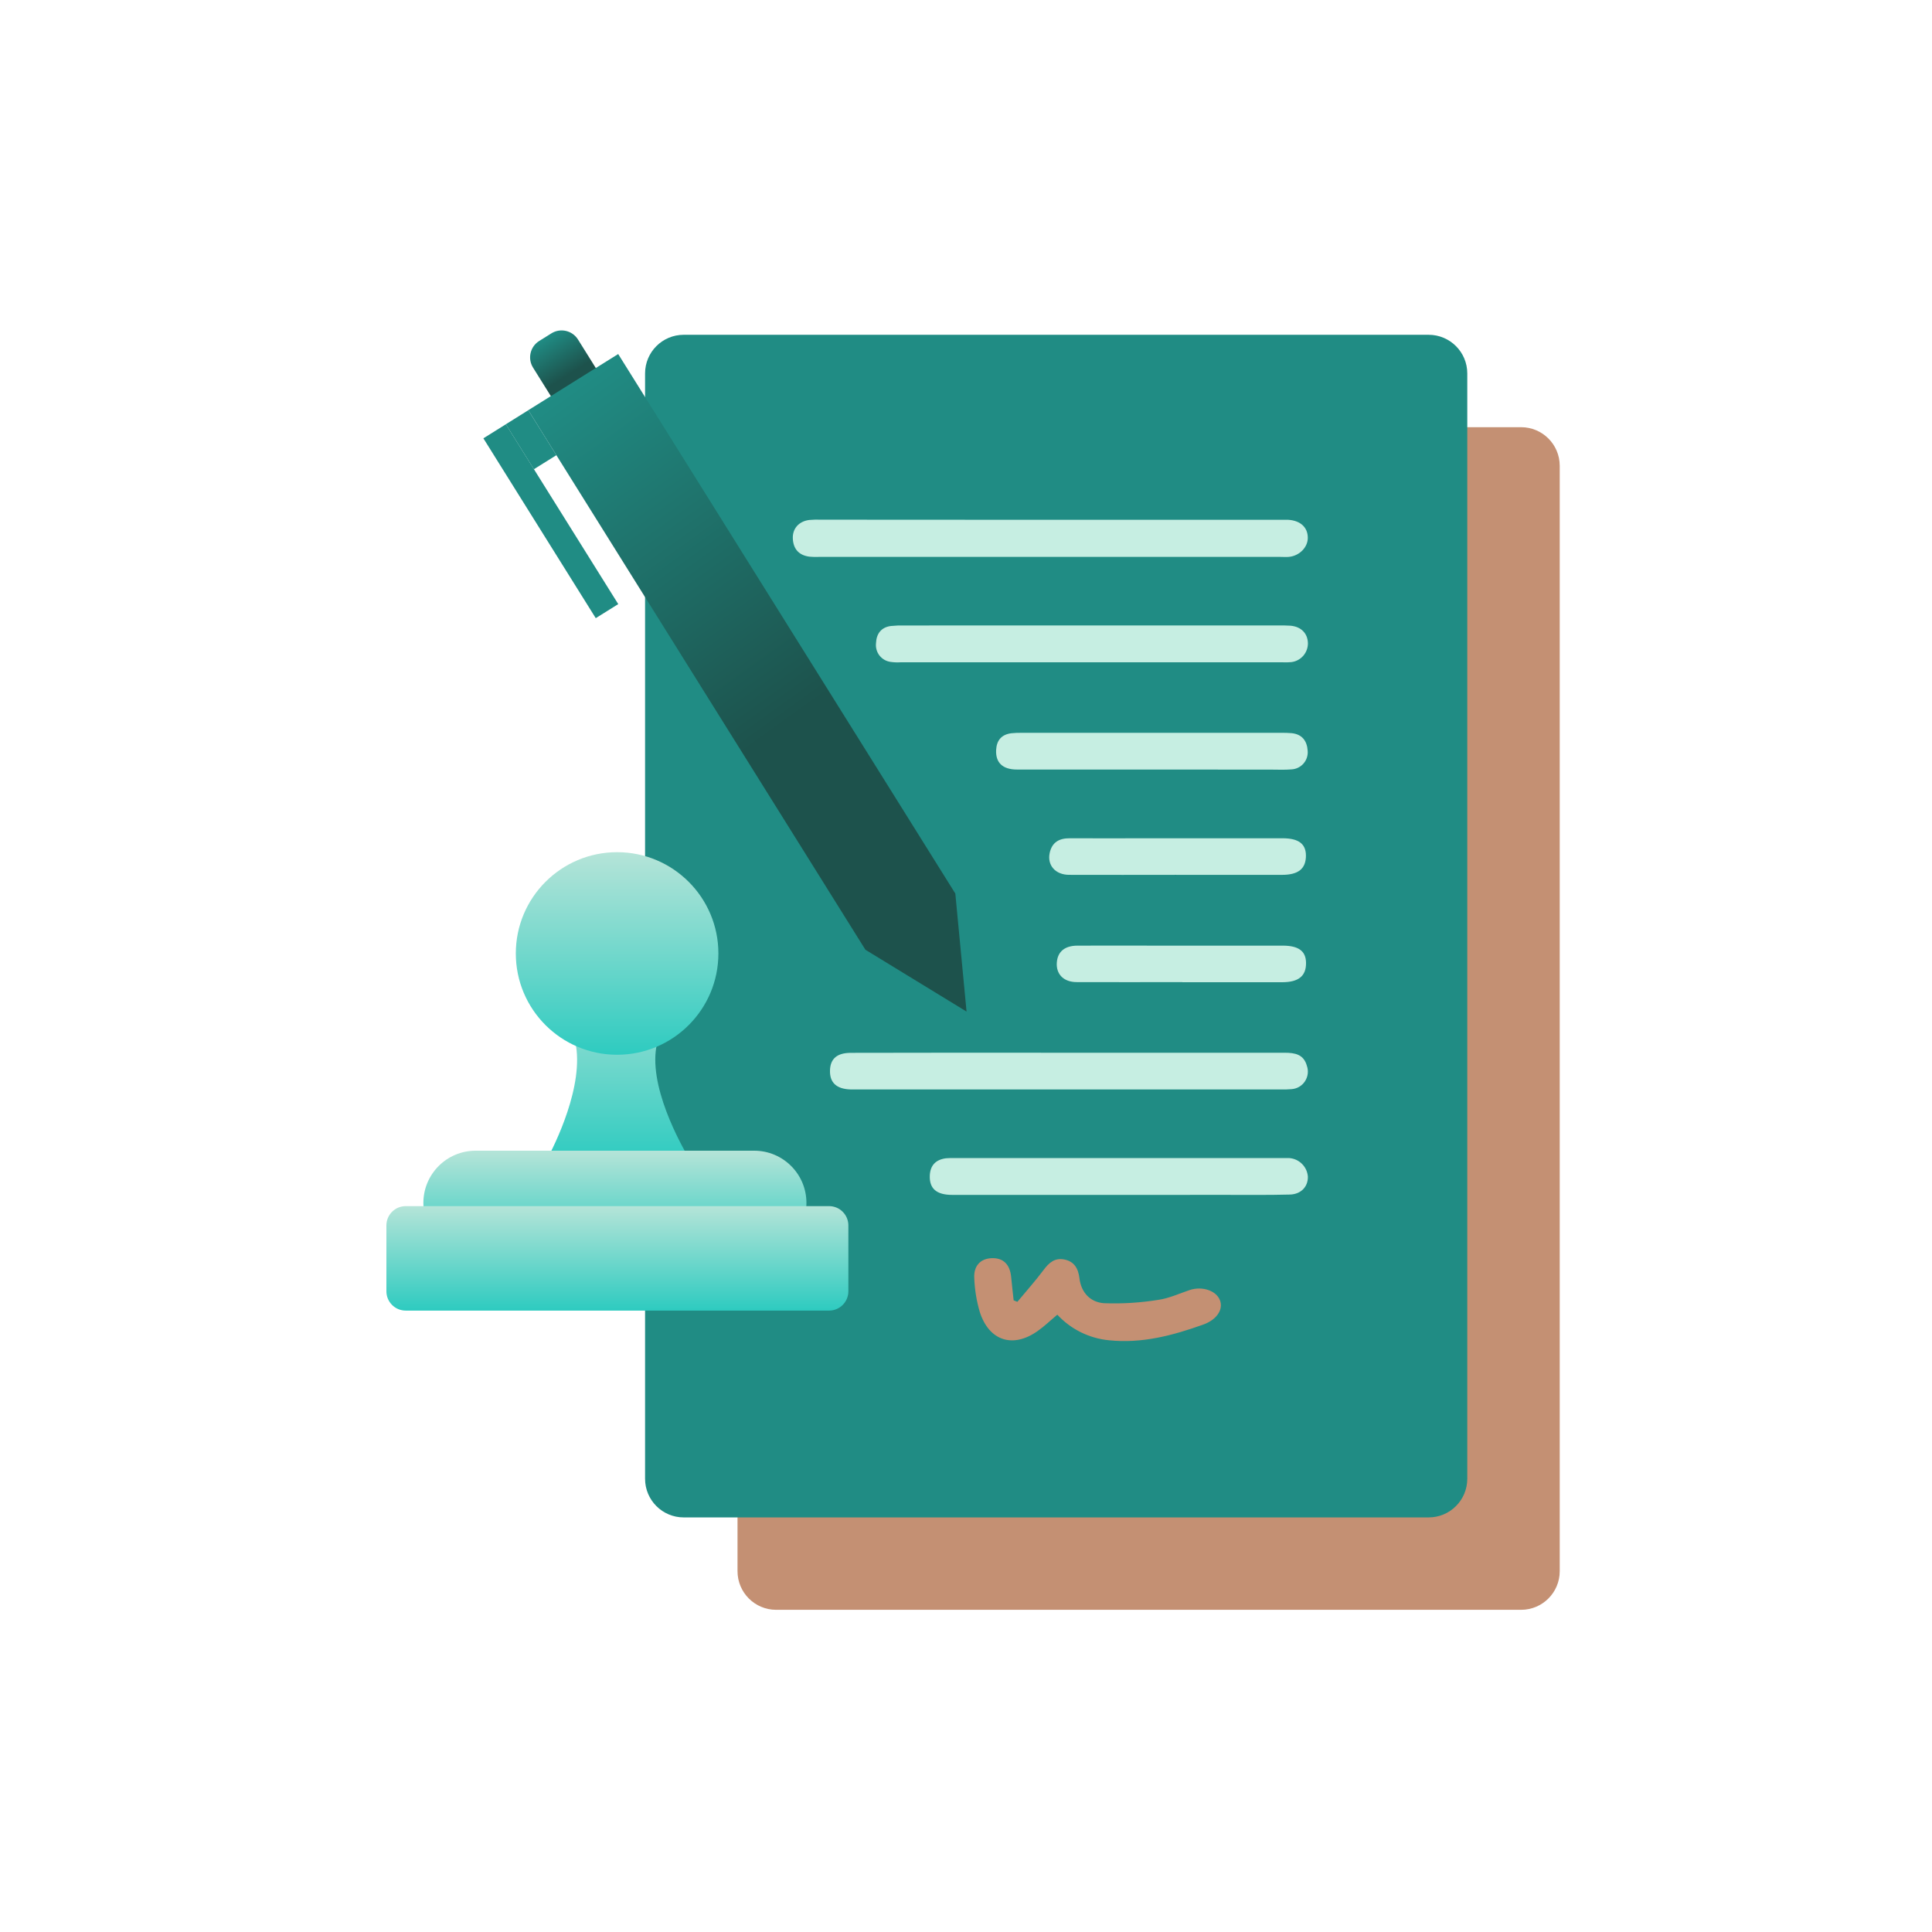
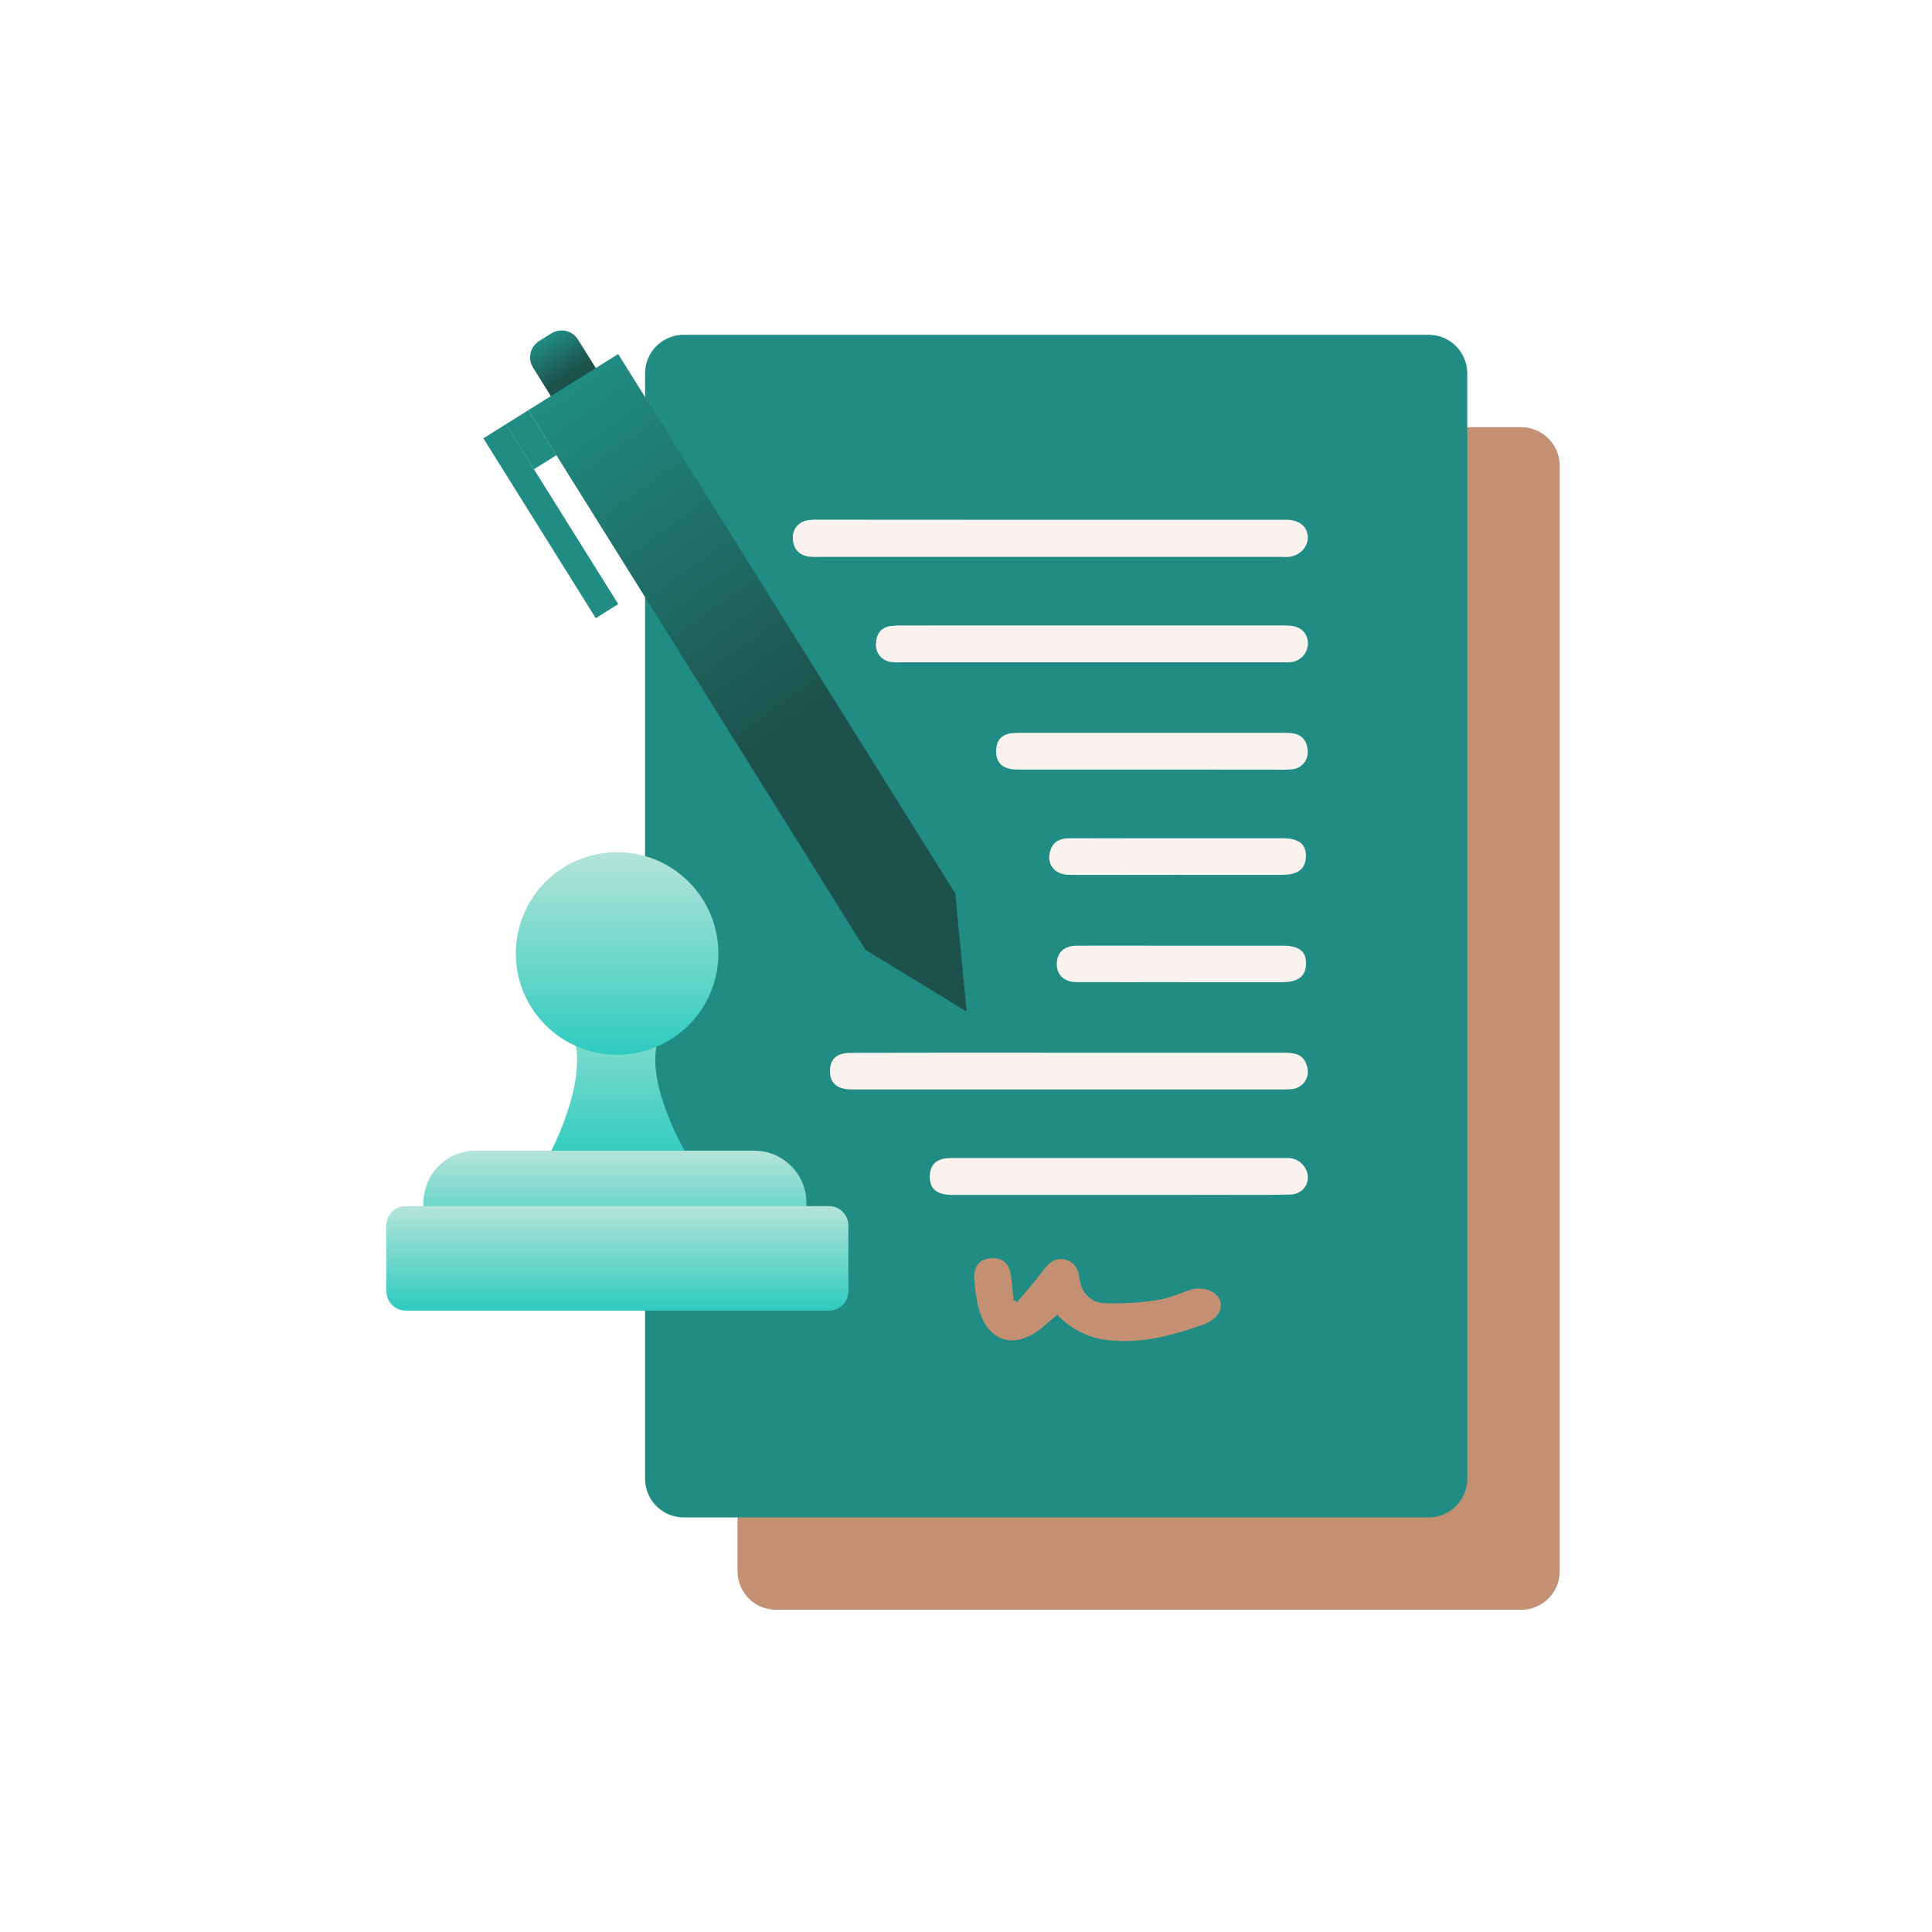
<svg xmlns="http://www.w3.org/2000/svg" width="80" height="80" viewBox="0 0 80 80" fill="none">
  <rect x="30.539" y="17.689" width="34.046" height="48.97" rx="1.6" fill="#c49073" />
  <rect x="26.711" y="13.863" width="34.046" height="48.97" rx="1.6" fill="#208C84" />
-   <path d="M43.499 21.524H52.949C53.08 21.524 53.212 21.524 53.343 21.524C53.849 21.555 54.154 21.838 54.153 22.271C54.153 22.666 53.803 23.021 53.363 23.06C53.249 23.07 53.133 23.06 53.018 23.06H33.916C33.784 23.066 33.653 23.063 33.521 23.051C33.083 22.996 32.847 22.734 32.829 22.296C32.812 21.886 33.08 21.586 33.508 21.531C33.672 21.516 33.836 21.512 34 21.519L43.499 21.524Z" fill="#C6EEE2" />
-   <path d="M44.234 43.592C47.218 43.592 50.205 43.592 53.195 43.592C53.62 43.592 53.985 43.656 54.116 44.137C54.153 44.243 54.164 44.355 54.15 44.465C54.136 44.576 54.096 44.682 54.035 44.775C53.974 44.868 53.892 44.945 53.796 45.002C53.7 45.058 53.592 45.091 53.481 45.099C53.317 45.113 53.153 45.117 52.988 45.111H35.511C35.413 45.111 35.315 45.111 35.217 45.111C34.636 45.093 34.353 44.828 34.368 44.322C34.381 43.844 34.657 43.598 35.223 43.596C38.227 43.589 41.23 43.588 44.234 43.592Z" fill="#C6EEE2" />
-   <path d="M45.266 25.898H52.948C53.113 25.898 53.277 25.898 53.441 25.909C53.88 25.95 54.15 26.229 54.158 26.636C54.159 26.826 54.09 27.011 53.965 27.155C53.839 27.299 53.665 27.392 53.476 27.416C53.362 27.427 53.247 27.43 53.133 27.425H37.275C37.143 27.433 37.011 27.427 36.88 27.408C36.697 27.384 36.531 27.289 36.417 27.143C36.304 26.998 36.253 26.814 36.274 26.63C36.289 26.249 36.484 25.972 36.893 25.921C37.073 25.903 37.253 25.895 37.434 25.9L45.266 25.898Z" fill="#C6EEE2" />
-   <path d="M46.322 49.478C44.025 49.478 41.729 49.478 39.432 49.478C38.774 49.478 38.479 49.215 38.501 48.675C38.52 48.249 38.753 48.017 39.169 47.962C39.3 47.951 39.432 47.949 39.563 47.954H53.047C53.163 47.954 53.277 47.954 53.392 47.954C53.589 47.969 53.775 48.055 53.915 48.196C54.056 48.336 54.141 48.522 54.156 48.72C54.167 49.133 53.877 49.452 53.409 49.464C52.523 49.487 51.637 49.477 50.751 49.477L46.322 49.478Z" fill="#C6EEE2" />
+   <path d="M43.499 21.524H52.949C53.08 21.524 53.212 21.524 53.343 21.524C53.849 21.555 54.154 21.838 54.153 22.271C54.153 22.666 53.803 23.021 53.363 23.06C53.249 23.07 53.133 23.06 53.018 23.06H33.916C33.784 23.066 33.653 23.063 33.521 23.051C33.083 22.996 32.847 22.734 32.829 22.296C32.812 21.886 33.08 21.586 33.508 21.531C33.672 21.516 33.836 21.512 34 21.519L43.499 21.524Z" fill="#f9f2ef" />
+   <path d="M44.234 43.592C47.218 43.592 50.205 43.592 53.195 43.592C53.62 43.592 53.985 43.656 54.116 44.137C54.153 44.243 54.164 44.355 54.15 44.465C54.136 44.576 54.096 44.682 54.035 44.775C53.974 44.868 53.892 44.945 53.796 45.002C53.7 45.058 53.592 45.091 53.481 45.099C53.317 45.113 53.153 45.117 52.988 45.111H35.511C35.413 45.111 35.315 45.111 35.217 45.111C34.636 45.093 34.353 44.828 34.368 44.322C34.381 43.844 34.657 43.598 35.223 43.596C38.227 43.589 41.23 43.588 44.234 43.592Z" fill="#f9f2ef" />
+   <path d="M45.266 25.898H52.948C53.113 25.898 53.277 25.898 53.441 25.909C53.88 25.95 54.15 26.229 54.158 26.636C54.159 26.826 54.09 27.011 53.965 27.155C53.839 27.299 53.665 27.392 53.476 27.416C53.362 27.427 53.247 27.43 53.133 27.425H37.275C37.143 27.433 37.011 27.427 36.88 27.408C36.697 27.384 36.531 27.289 36.417 27.143C36.304 26.998 36.253 26.814 36.274 26.63C36.289 26.249 36.484 25.972 36.893 25.921C37.073 25.903 37.253 25.895 37.434 25.9L45.266 25.898Z" fill="#f9f2ef" />
+   <path d="M46.322 49.478C44.025 49.478 41.729 49.478 39.432 49.478C38.774 49.478 38.479 49.215 38.501 48.675C38.52 48.249 38.753 48.017 39.169 47.962C39.3 47.951 39.432 47.949 39.563 47.954H53.047C53.163 47.954 53.277 47.954 53.392 47.954C53.589 47.969 53.775 48.055 53.915 48.196C54.056 48.336 54.141 48.522 54.156 48.72C54.167 49.133 53.877 49.452 53.409 49.464C52.523 49.487 51.637 49.477 50.751 49.477L46.322 49.478Z" fill="#f9f2ef" />
  <path d="M42.127 53.906C42.489 53.469 42.87 53.045 43.21 52.59C43.434 52.29 43.671 52.075 44.067 52.152C44.489 52.233 44.65 52.535 44.697 52.928C44.77 53.539 45.166 53.929 45.72 53.963C46.469 53.991 47.218 53.944 47.958 53.825C48.405 53.763 48.832 53.561 49.274 53.414C49.787 53.249 50.356 53.442 50.512 53.831C50.669 54.221 50.381 54.651 49.818 54.85C48.559 55.3 47.281 55.64 45.922 55.498C45.102 55.419 44.34 55.042 43.781 54.438C43.51 54.664 43.255 54.912 42.964 55.117C41.941 55.84 40.955 55.525 40.571 54.327C40.437 53.871 40.36 53.4 40.342 52.924C40.312 52.412 40.605 52.12 41.051 52.099C41.535 52.075 41.82 52.349 41.87 52.877C41.9 53.201 41.939 53.522 41.973 53.844L42.127 53.906Z" fill="#c49073" />
-   <path d="M47.672 31.865C45.819 31.865 43.966 31.865 42.113 31.865C41.514 31.865 41.219 31.577 41.248 31.05C41.27 30.649 41.478 30.411 41.881 30.362C42.028 30.347 42.175 30.341 42.322 30.345H53.048C53.196 30.342 53.343 30.346 53.49 30.359C53.922 30.407 54.122 30.682 54.148 31.088C54.156 31.183 54.145 31.279 54.116 31.369C54.087 31.459 54.039 31.543 53.977 31.615C53.914 31.687 53.838 31.745 53.753 31.787C53.668 31.829 53.575 31.853 53.48 31.858C53.202 31.883 52.922 31.868 52.644 31.868L47.672 31.865Z" fill="#C6EEE2" />
-   <path d="M48.706 36.225C47.229 36.225 45.752 36.231 44.275 36.225C43.695 36.225 43.354 35.822 43.467 35.311C43.566 34.871 43.862 34.708 44.3 34.711C45.382 34.718 46.465 34.711 47.548 34.711C49.402 34.711 51.255 34.711 53.11 34.711C53.768 34.711 54.072 34.94 54.076 35.422C54.076 35.968 53.772 36.225 53.086 36.226C51.625 36.226 50.165 36.226 48.706 36.226V36.225Z" fill="#C6EEE2" />
-   <path d="M48.963 40.667C47.504 40.667 46.045 40.673 44.586 40.667C44.039 40.667 43.723 40.334 43.761 39.852C43.795 39.41 44.083 39.161 44.607 39.157C45.754 39.151 46.901 39.157 48.049 39.157C49.737 39.157 51.425 39.157 53.114 39.157C53.772 39.157 54.075 39.384 54.08 39.867C54.087 40.412 53.776 40.67 53.093 40.672C51.716 40.672 50.339 40.672 48.963 40.672V40.667Z" fill="#C6EEE2" />
+   <path d="M47.672 31.865C45.819 31.865 43.966 31.865 42.113 31.865C41.514 31.865 41.219 31.577 41.248 31.05C41.27 30.649 41.478 30.411 41.881 30.362C42.028 30.347 42.175 30.341 42.322 30.345H53.048C53.196 30.342 53.343 30.346 53.49 30.359C53.922 30.407 54.122 30.682 54.148 31.088C54.156 31.183 54.145 31.279 54.116 31.369C54.087 31.459 54.039 31.543 53.977 31.615C53.914 31.687 53.838 31.745 53.753 31.787C53.668 31.829 53.575 31.853 53.48 31.858C53.202 31.883 52.922 31.868 52.644 31.868L47.672 31.865Z" fill="#f9f2ef" />
+   <path d="M48.706 36.225C47.229 36.225 45.752 36.231 44.275 36.225C43.695 36.225 43.354 35.822 43.467 35.311C43.566 34.871 43.862 34.708 44.3 34.711C45.382 34.718 46.465 34.711 47.548 34.711C49.402 34.711 51.255 34.711 53.11 34.711C53.768 34.711 54.072 34.94 54.076 35.422C54.076 35.968 53.772 36.225 53.086 36.226C51.625 36.226 50.165 36.226 48.706 36.226V36.225Z" fill="#f9f2ef" />
+   <path d="M48.963 40.667C47.504 40.667 46.045 40.673 44.586 40.667C44.039 40.667 43.723 40.334 43.761 39.852C43.795 39.41 44.083 39.161 44.607 39.157C45.754 39.151 46.901 39.157 48.049 39.157C49.737 39.157 51.425 39.157 53.114 39.157C53.772 39.157 54.075 39.384 54.08 39.867C54.087 40.412 53.776 40.67 53.093 40.672C51.716 40.672 50.339 40.672 48.963 40.672V40.667Z" fill="#f9f2ef" />
  <rect x="21.648" y="14.543" width="2.195" height="3.293" rx="0.8" transform="rotate(-32 21.6484 14.543)" fill="url(#paint0_linear_1999_64966)" />
  <path d="M21.875 16.986L25.598 14.66L39.558 37L40.023 41.887L35.835 39.327L21.875 16.986Z" fill="url(#paint1_linear_1999_64966)" />
  <rect x="20.016" y="18.15" width="1.098" height="8.781" transform="rotate(-32 20.0156 18.1504)" fill="#208C84" />
  <rect x="20.945" y="17.568" width="1.098" height="2.195" transform="rotate(-32 20.9453 17.5684)" fill="#208C84" />
  <path d="M22.602 41.996H28.605C28.605 41.996 27.15 41.998 27.134 43.85C27.117 45.732 28.605 48.088 28.605 48.088H22.602C22.602 48.088 23.915 45.784 23.896 43.85C23.879 41.946 22.602 41.996 22.602 41.996Z" fill="url(#paint2_linear_1999_64966)" />
  <circle cx="25.553" cy="39.481" r="4.194" fill="url(#paint3_linear_1999_64966)" />
  <rect x="17.531" y="47.648" width="15.862" height="4.326" rx="2.163" fill="url(#paint4_linear_1999_64966)" />
  <rect x="16" y="49.943" width="19.129" height="4.326" rx="0.8" fill="url(#paint5_linear_1999_64966)" />
  <defs>
    <linearGradient id="paint0_linear_1999_64966" x1="22.746" y1="14.543" x2="22.746" y2="17.836" gradientUnits="userSpaceOnUse">
      <stop stop-color="#208C84" />
      <stop offset="0.557" stop-color="#1D524C" />
    </linearGradient>
    <linearGradient id="paint1_linear_1999_64966" x1="22.12" y1="16.923" x2="40.023" y2="41.887" gradientUnits="userSpaceOnUse">
      <stop stop-color="#208C84" />
      <stop offset="0.542" stop-color="#1D524C" />
    </linearGradient>
    <linearGradient id="paint2_linear_1999_64966" x1="25.603" y1="39.701" x2="25.603" y2="48.088" gradientUnits="userSpaceOnUse">
      <stop stop-color="#B5E4D8" />
      <stop offset="1" stop-color="#2ECBC0" />
    </linearGradient>
    <linearGradient id="paint3_linear_1999_64966" x1="25.553" y1="35.287" x2="25.553" y2="43.674" gradientUnits="userSpaceOnUse">
      <stop stop-color="#B5E4D8" />
      <stop offset="1" stop-color="#2ECBC0" />
    </linearGradient>
    <linearGradient id="paint4_linear_1999_64966" x1="25.462" y1="47.648" x2="25.462" y2="51.974" gradientUnits="userSpaceOnUse">
      <stop stop-color="#B5E4D8" />
      <stop offset="1" stop-color="#2ECBC0" />
    </linearGradient>
    <linearGradient id="paint5_linear_1999_64966" x1="25.564" y1="49.943" x2="25.564" y2="54.269" gradientUnits="userSpaceOnUse">
      <stop stop-color="#B5E4D8" />
      <stop offset="1" stop-color="#2ECBC0" />
    </linearGradient>
  </defs>
</svg>
